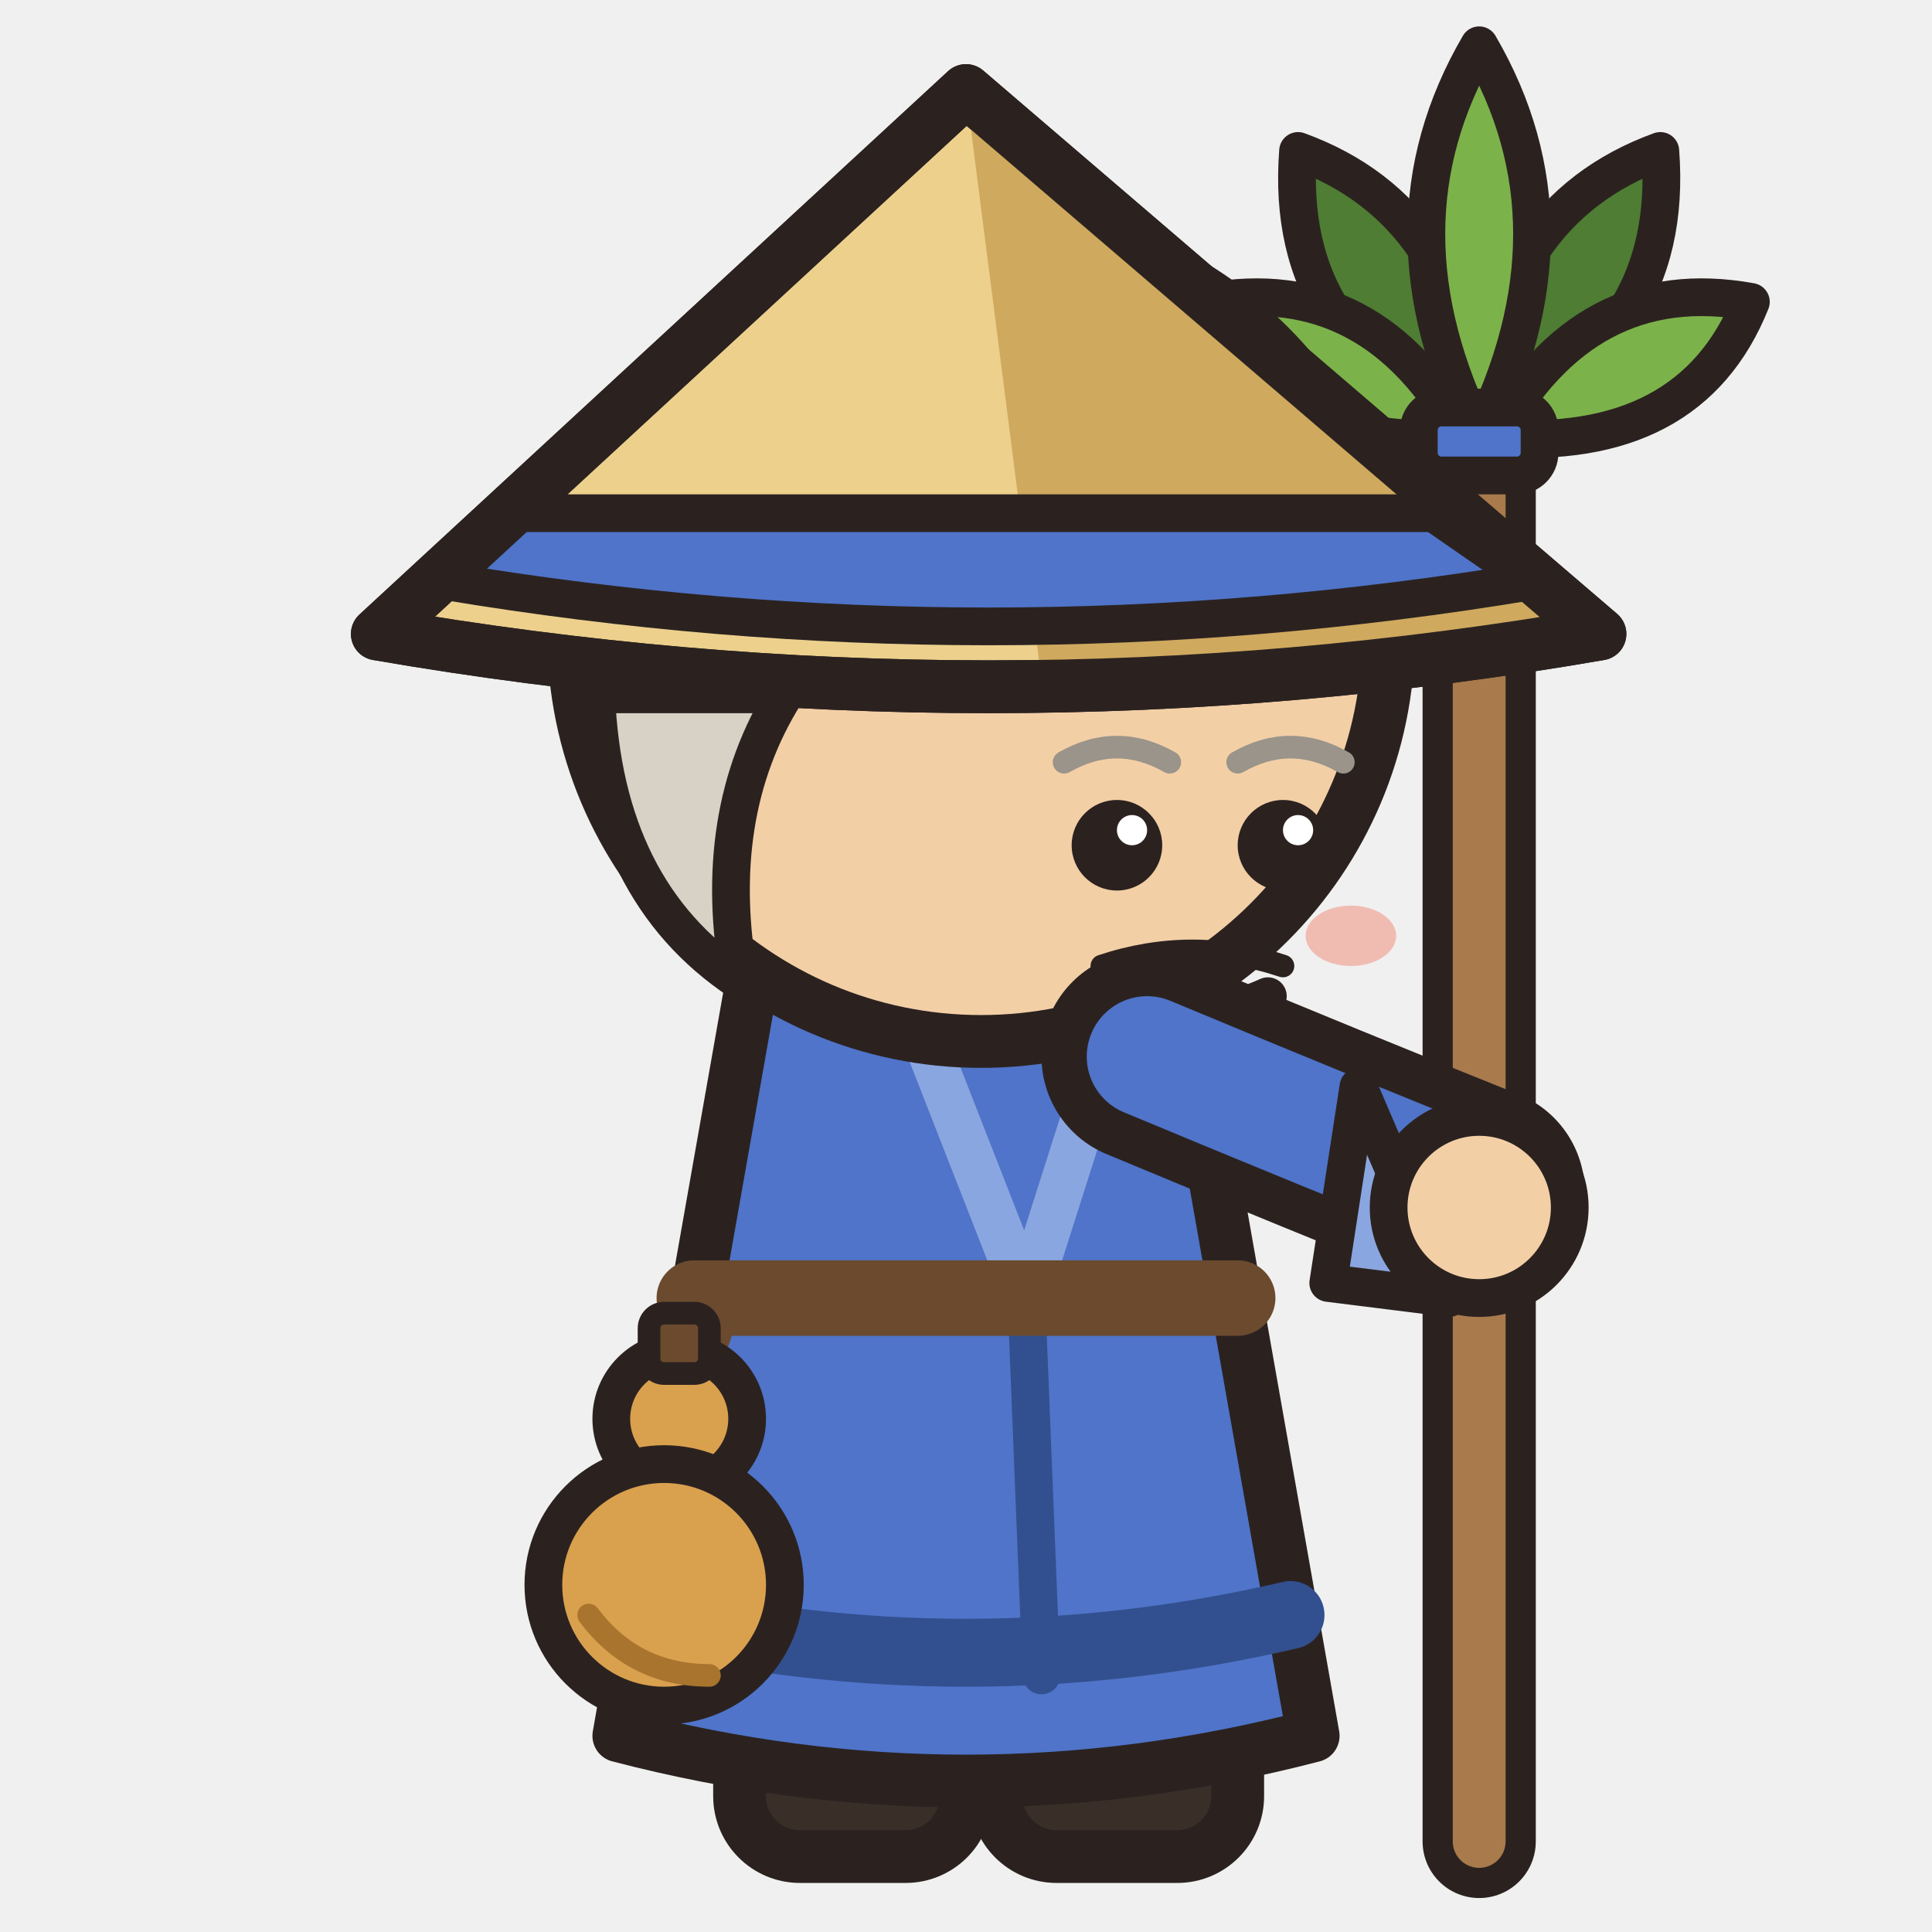
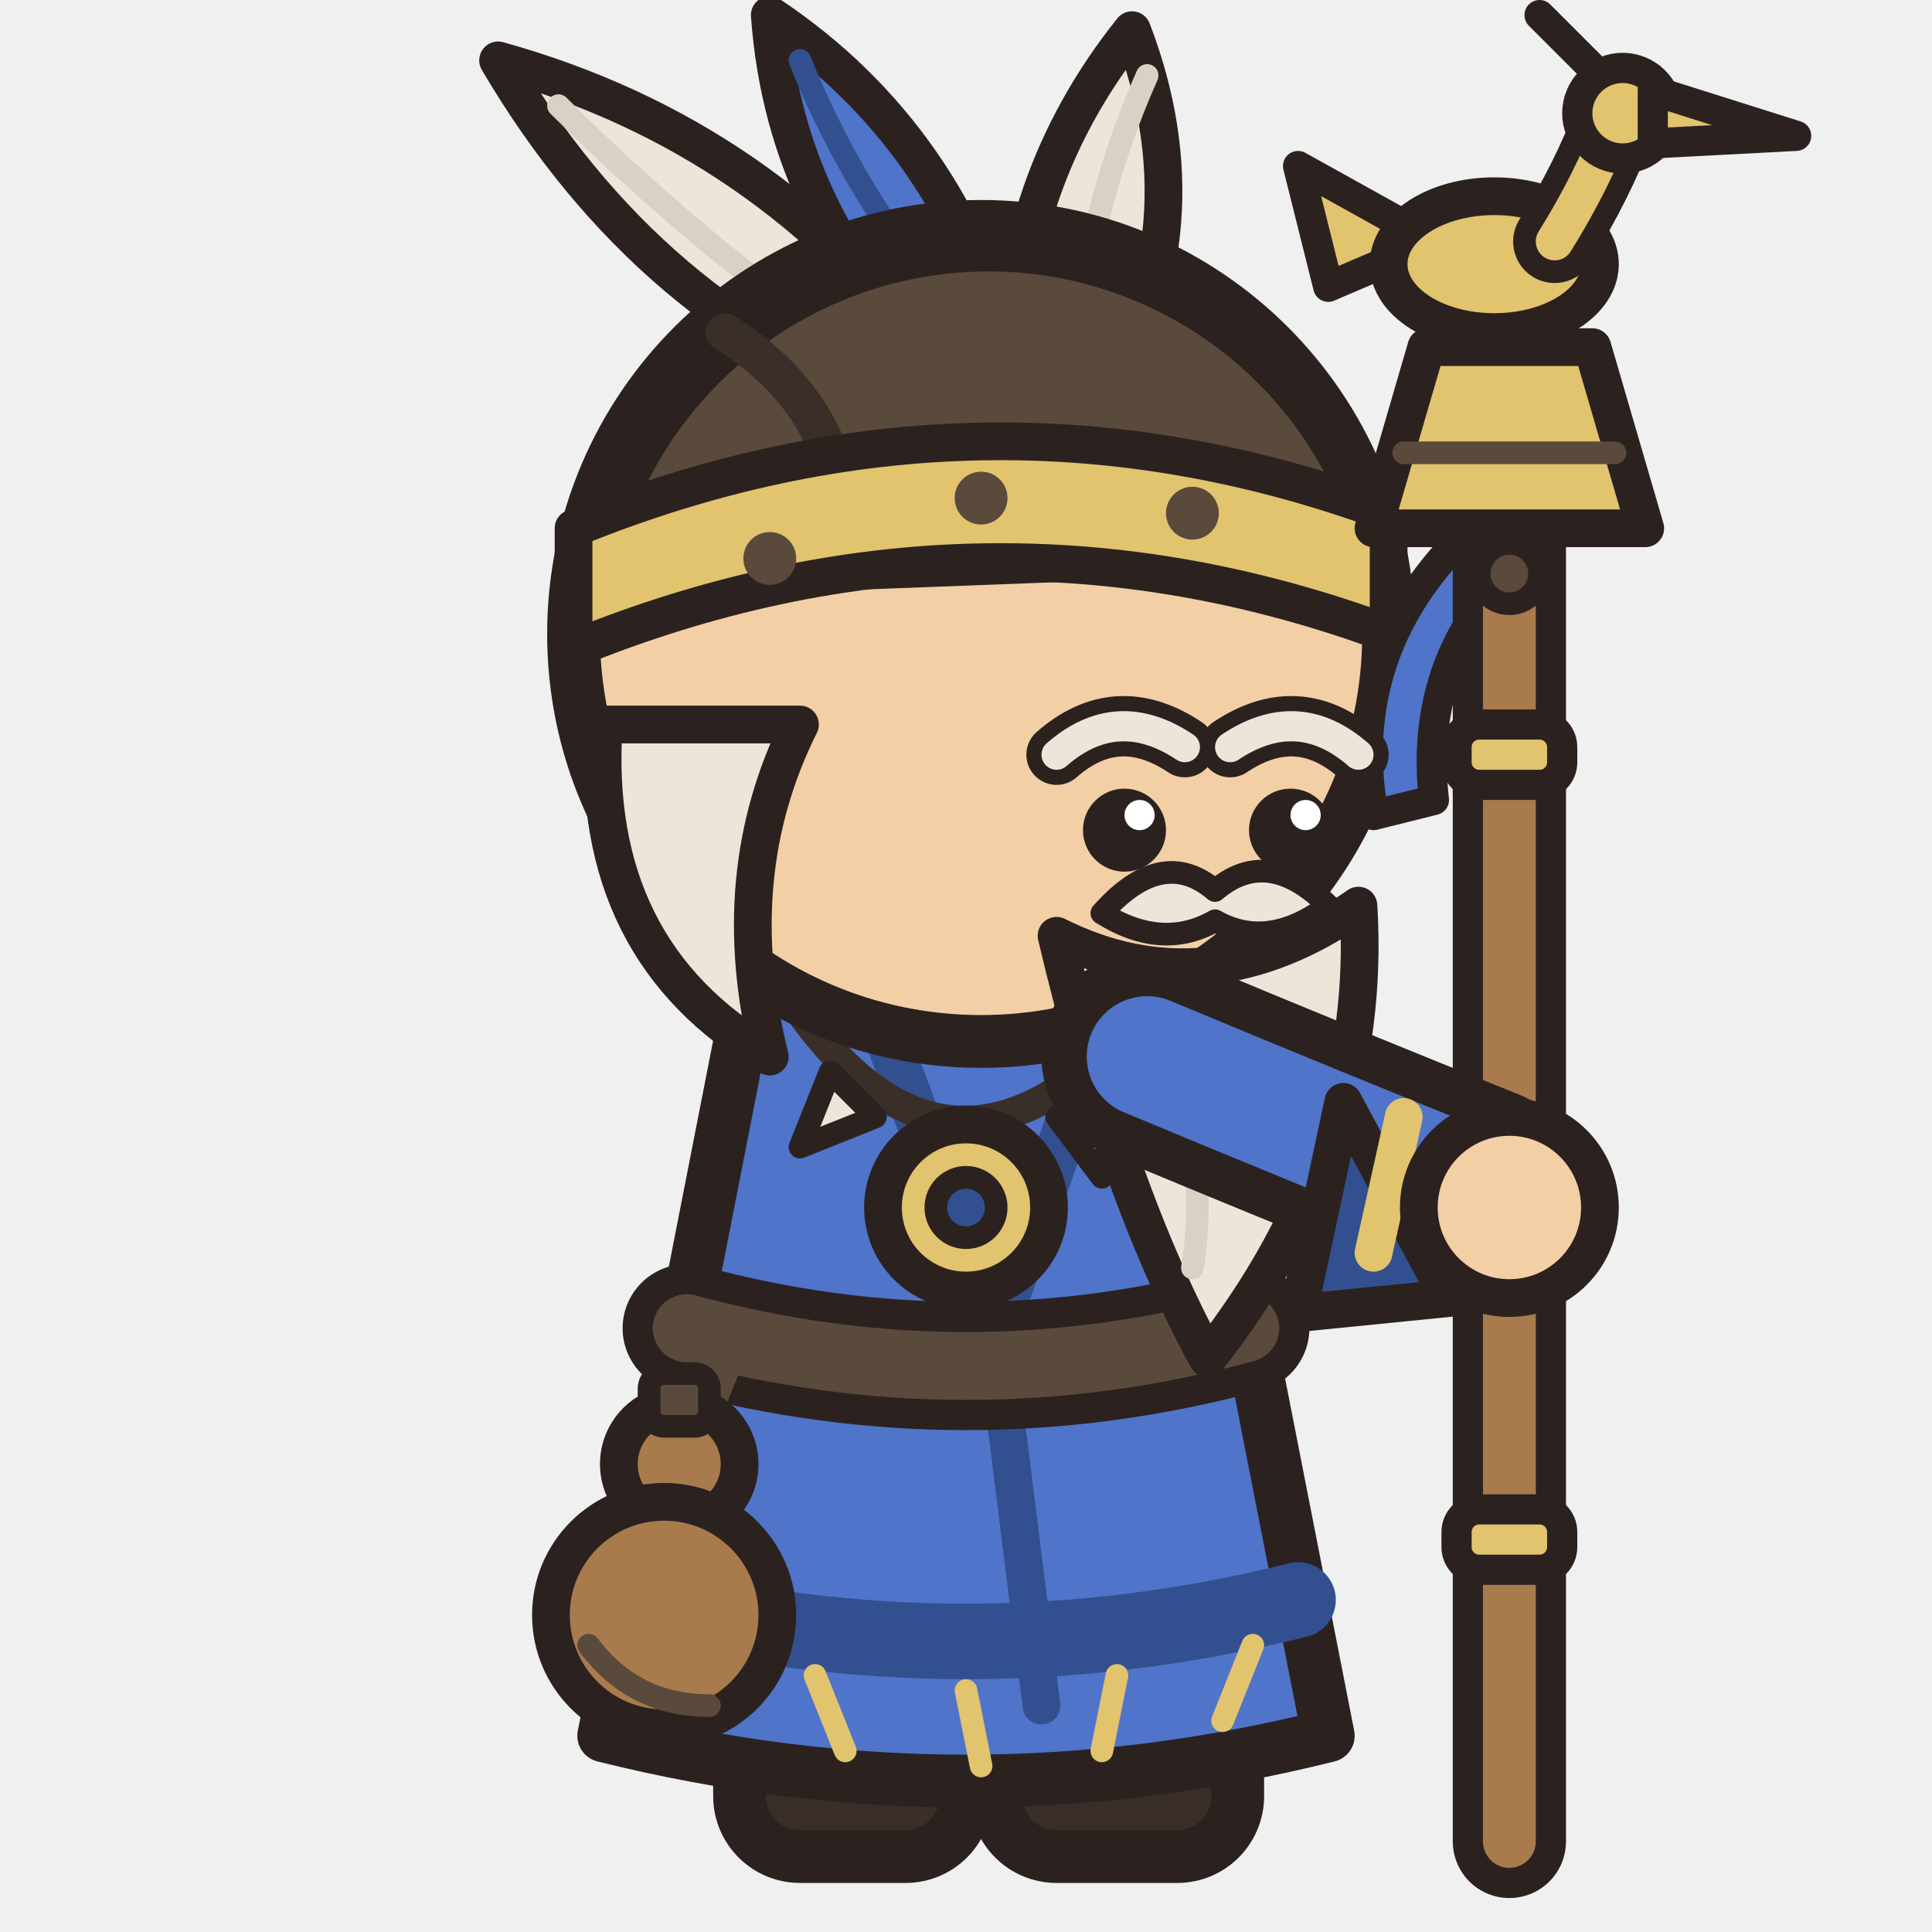
<svg xmlns="http://www.w3.org/2000/svg" viewBox="0 0 256 256" width="256" height="256">
  <g stroke="#2b2220" stroke-width="7" stroke-linejoin="round" stroke-linecap="round">
+     <path d="M108 140 Q102 164 100 188" fill="none" stroke="#2b2220" stroke-width="26" />
+     <path d="M108 140 Q102 164 100 188" fill="none" stroke="#32508f" stroke-width="14" />
+     <circle cx="100" cy="192" r="11" fill="#f3cfa6" stroke-width="5" />
    <rect x="98" y="226" width="30" height="20" rx="8" fill="#3a2e28" />
    <rect x="132" y="226" width="32" height="20" rx="8" fill="#3a2e28" />
-     <path d="M100 128 Q128 118 156 128 L174 230 Q128 242 82 230 Z" fill="#4f74c9" />
-     <path d="M85 214 Q128 224 171 214" fill="none" stroke="#32508f" stroke-width="9" />
-     <path d="M118 126 L136 172 L150 128" fill="none" stroke="#8aa6e0" stroke-width="6" />
-     <path d="M136 172 L138 222" fill="none" stroke="#32508f" stroke-width="5" />
-     <path d="M92 172 L164 172" stroke="#6b4a2e" stroke-width="10" />
-     <path d="M96 172 L92 184" fill="none" stroke="#6b4a2e" stroke-width="5" />
-     <circle cx="90" cy="188" r="9" fill="#d9a04e" stroke-width="5" />
-     <circle cx="88" cy="210" r="16" fill="#d9a04e" stroke-width="5" />
-     <path d="M78 214 Q84 222 94 222" fill="none" stroke="#a8742e" stroke-width="3" />
-     <rect x="86" y="174" width="8" height="8" rx="2" fill="#6b4a2e" stroke-width="3" />
-     <line x1="196" y1="44" x2="196" y2="244" stroke="#2b2220" stroke-width="15" />
-     <line x1="196" y1="44" x2="196" y2="244" stroke="#a87a4c" stroke-width="7" />
-     <path d="M196 56 Q170 46 172 20 Q194 28 196 56 Z" fill="#4e7d33" stroke-width="5" />
-     <path d="M196 56 Q222 46 220 20 Q198 28 196 56 Z" fill="#4e7d33" stroke-width="5" />
-     <path d="M196 58 Q182 30 196 6 Q210 30 196 58 Z" fill="#7cb24a" stroke-width="5" />
-     <path d="M194 58 Q168 60 160 40 Q182 36 194 58 Z" fill="#7cb24a" stroke-width="5" />
-     <path d="M198 58 Q224 60 232 40 Q210 36 198 58 Z" fill="#7cb24a" stroke-width="5" />
-     <rect x="188" y="54" width="16" height="9" rx="3" fill="#4f74c9" stroke-width="5" />
+     <path d="M100 128 Q128 118 156 128 L176 230 Q128 242 80 230 Z" fill="#4f74c9" />
+     <path d="M84 212 Q128 223 172 212" fill="none" stroke="#32508f" stroke-width="10" />
+     <path d="M88 218 L94 228 M108 222 L112 232 M128 224 L130 234 M148 222 L146 232 M166 218 L162 228" fill="none" stroke="#e2c36e" stroke-width="3" />
+     <path d="M132 178 L138 226" fill="none" stroke="#32508f" stroke-width="5" />
+     <path d="M114 128 L132 176 L148 130" fill="none" stroke="#32508f" stroke-width="6" />
+     <path d="M91 176 Q128 186 165 176" fill="none" stroke="#2b2220" stroke-width="17" />
+     <path d="M91 176 Q128 186 165 176" fill="none" stroke="#5a4a3c" stroke-width="9" />
+     <path d="M96 180 L92 190" fill="none" stroke="#5a4a3c" stroke-width="5" />
+     <circle cx="90" cy="194" r="8" fill="#a87a4c" stroke-width="5" />
+     <circle cx="88" cy="214" r="15" fill="#a87a4c" stroke-width="5" />
+     <path d="M78 218 Q84 226 94 226" fill="none" stroke="#5a4a3c" stroke-width="3" />
+     <rect x="86" y="182" width="8" height="7" rx="2" fill="#5a4a3c" stroke-width="3" />
+     <path d="M106 134 Q126 162 150 136" fill="none" stroke="#3a2e28" stroke-width="4" />
+     <path d="M110 142 L106 152 L116 148 Z M140 148 L146 156 L148 144 Z" fill="#ece6da" stroke-width="3" />
+     <circle cx="128" cy="160" r="11" fill="#e2c36e" stroke-width="5" />
+     <circle cx="128" cy="160" r="4" fill="#32508f" stroke-width="3" />
+     <path d="M120 54 Q86 42 66 8 Q102 18 124 48 Z" fill="#ece6da" stroke-width="5" />
+     <path d="M118 50 Q94 34 74 14" fill="none" stroke="#d8d2c6" stroke-width="3" />
+     <path d="M126 50 Q104 30 102 2 Q126 18 134 48 Z" fill="#4f74c9" stroke-width="5" />
+     <path d="M130 46 Q114 28 106 8" fill="none" stroke="#32508f" stroke-width="3" />
+     <path d="M134 50 Q134 24 150 4 Q160 30 146 54 Z" fill="#ece6da" stroke-width="5" />
+     <path d="M142 50 Q144 28 152 10" fill="none" stroke="#d8d2c6" stroke-width="3" />
    <circle cx="130" cy="84" r="54" fill="#f3cfa6" />
-     <path d="M79 92 Q80 118 98 130 Q94 108 104 92 Z" fill="#d8d2c6" stroke-width="5" />
-     <path d="M50 84 L128 12 L212 84 Q131 98 50 84 Z" fill="#ecd08c" />
-     <path d="M128 12 L212 84 Q170 92 138 90 Z" fill="#cfa95e" stroke="none" />
-     <path d="M68 68 L190 68 L203 77 Q131 89 59 77 Z" fill="#4f74c9" stroke-width="5" />
-     <path d="M50 84 L128 12 L212 84 Q131 98 50 84 Z" fill="none" />
-     <path d="M146 132 Q156 160 168 132 Q157 137 146 132 Z" fill="#ece6da" stroke-width="5" />
+     <path d="M80 96 Q78 126 102 140 Q96 116 106 96 Z" fill="#ece6da" stroke-width="5" />
+     <path d="M78 76 A54 54 0 0 1 183 72 Z" fill="#5a4a3c" />
+     <path d="M96 44 Q112 54 112 72" fill="none" stroke="#3a2e28" stroke-width="5" />
+     <path d="M76 70 Q130 48 184 68 L184 84 Q130 64 76 86 Z" fill="#e2c36e" stroke-width="5" />
+     <circle cx="102" cy="74" r="3.5" fill="#5a4a3c" stroke="none" />
+     <circle cx="130" cy="66" r="3.5" fill="#5a4a3c" stroke="none" />
+     <circle cx="158" cy="68" r="3.5" fill="#5a4a3c" stroke="none" />
+     <path d="M140 124 Q160 134 180 120 Q182 152 160 180 Q148 158 140 124 Z" fill="#ece6da" stroke-width="5" />
+     <path d="M156 140 Q160 156 158 168" fill="none" stroke="#d8d2c6" stroke-width="3" />
+     <path d="M195 70 Q178 86 182 108 L190 106 Q188 88 200 76 Z" fill="#4f74c9" stroke-width="4" />
+     <line x1="200" y1="56" x2="200" y2="244" stroke="#2b2220" stroke-width="15" />
+     <line x1="200" y1="56" x2="200" y2="244" stroke="#a87a4c" stroke-width="7" />
+     <rect x="193" y="96" width="14" height="8" rx="3" fill="#e2c36e" stroke-width="4" />
+     <rect x="193" y="200" width="14" height="8" rx="3" fill="#e2c36e" stroke-width="4" />
+     <path d="M189 46 L211 46 L218 70 L182 70 Z" fill="#e2c36e" stroke-width="5" />
+     <path d="M186 60 L214 60" fill="none" stroke="#5a4a3c" stroke-width="3" />
+     <circle cx="200" cy="76" r="4" fill="#5a4a3c" stroke-width="3" />
+     <path d="M190 32 L172 22 L176 38 Z" fill="#e2c36e" stroke-width="4" />
+     <ellipse cx="198" cy="35" rx="14" ry="9" fill="#e2c36e" stroke-width="5" />
+     <path d="M206 32 Q211 24 214 16" fill="none" stroke="#2b2220" stroke-width="11" />
+     <path d="M206 32 Q211 24 214 16" fill="none" stroke="#e2c36e" stroke-width="5" />
+     <path d="M212 10 L204 2" fill="none" stroke="#2b2220" stroke-width="4" />
+     <circle cx="215" cy="15" r="6" fill="#e2c36e" stroke-width="4" />
+     <path d="M219 12 L238 18 L219 19 Z" fill="#e2c36e" stroke-width="4" />
    <path d="M152 140 Q176 150 196 158" fill="none" stroke="#2b2220" stroke-width="28" />
    <path d="M152 140 Q176 150 196 158" fill="none" stroke="#4f74c9" stroke-width="16" />
-     <path d="M180 144 L176 170 L192 172 Z" fill="#8aa6e0" stroke-width="5" />
-     <circle cx="196" cy="160" r="12" fill="#f3cfa6" stroke-width="5" />
+     <path d="M178 146 L172 174 L192 172 Z" fill="#32508f" stroke-width="5" />
+     <path d="M186 148 L182 166" fill="none" stroke="#e2c36e" stroke-width="5" />
+     <circle cx="200" cy="160" r="12" fill="#f3cfa6" stroke-width="5" />
  </g>
-   <path d="M141 101 Q148 97 155 101 M164 101 Q171 97 178 101" fill="none" stroke="#9a948a" stroke-width="3" stroke-linecap="round" />
-   <circle cx="148" cy="112" r="6" fill="#2b2220" />
-   <circle cx="170" cy="112" r="6" fill="#2b2220" />
-   <circle cx="150" cy="110" r="2" fill="#fff" />
-   <circle cx="172" cy="110" r="2" fill="#fff" />
-   <ellipse cx="179" cy="124" rx="6" ry="4" fill="#f09a88" opacity="0.6" />
-   <path d="M146 128 Q158 124 170 128" fill="none" stroke="#2b2220" stroke-width="3" stroke-linecap="round" />
+   <path d="M140 100 Q148 93 157 99 M163 99 Q172 93 180 100" fill="none" stroke="#2b2220" stroke-width="8" stroke-linecap="round" />
+   <path d="M140 100 Q148 93 157 99 M163 99 Q172 93 180 100" fill="none" stroke="#ece6da" stroke-width="4" stroke-linecap="round" />
+   <circle cx="149" cy="110" r="5.5" fill="#2b2220" />
+   <circle cx="171" cy="110" r="5.5" fill="#2b2220" />
+   <circle cx="151" cy="108" r="2" fill="#fff" />
+   <circle cx="173" cy="108" r="2" fill="#fff" />
+   <path d="M146 121 Q154 112 161 118 Q168 112 176 120 Q168 126 161 122 Q154 126 146 121 Z" fill="#ece6da" stroke="#2b2220" stroke-width="3" stroke-linejoin="round" />
</svg>
